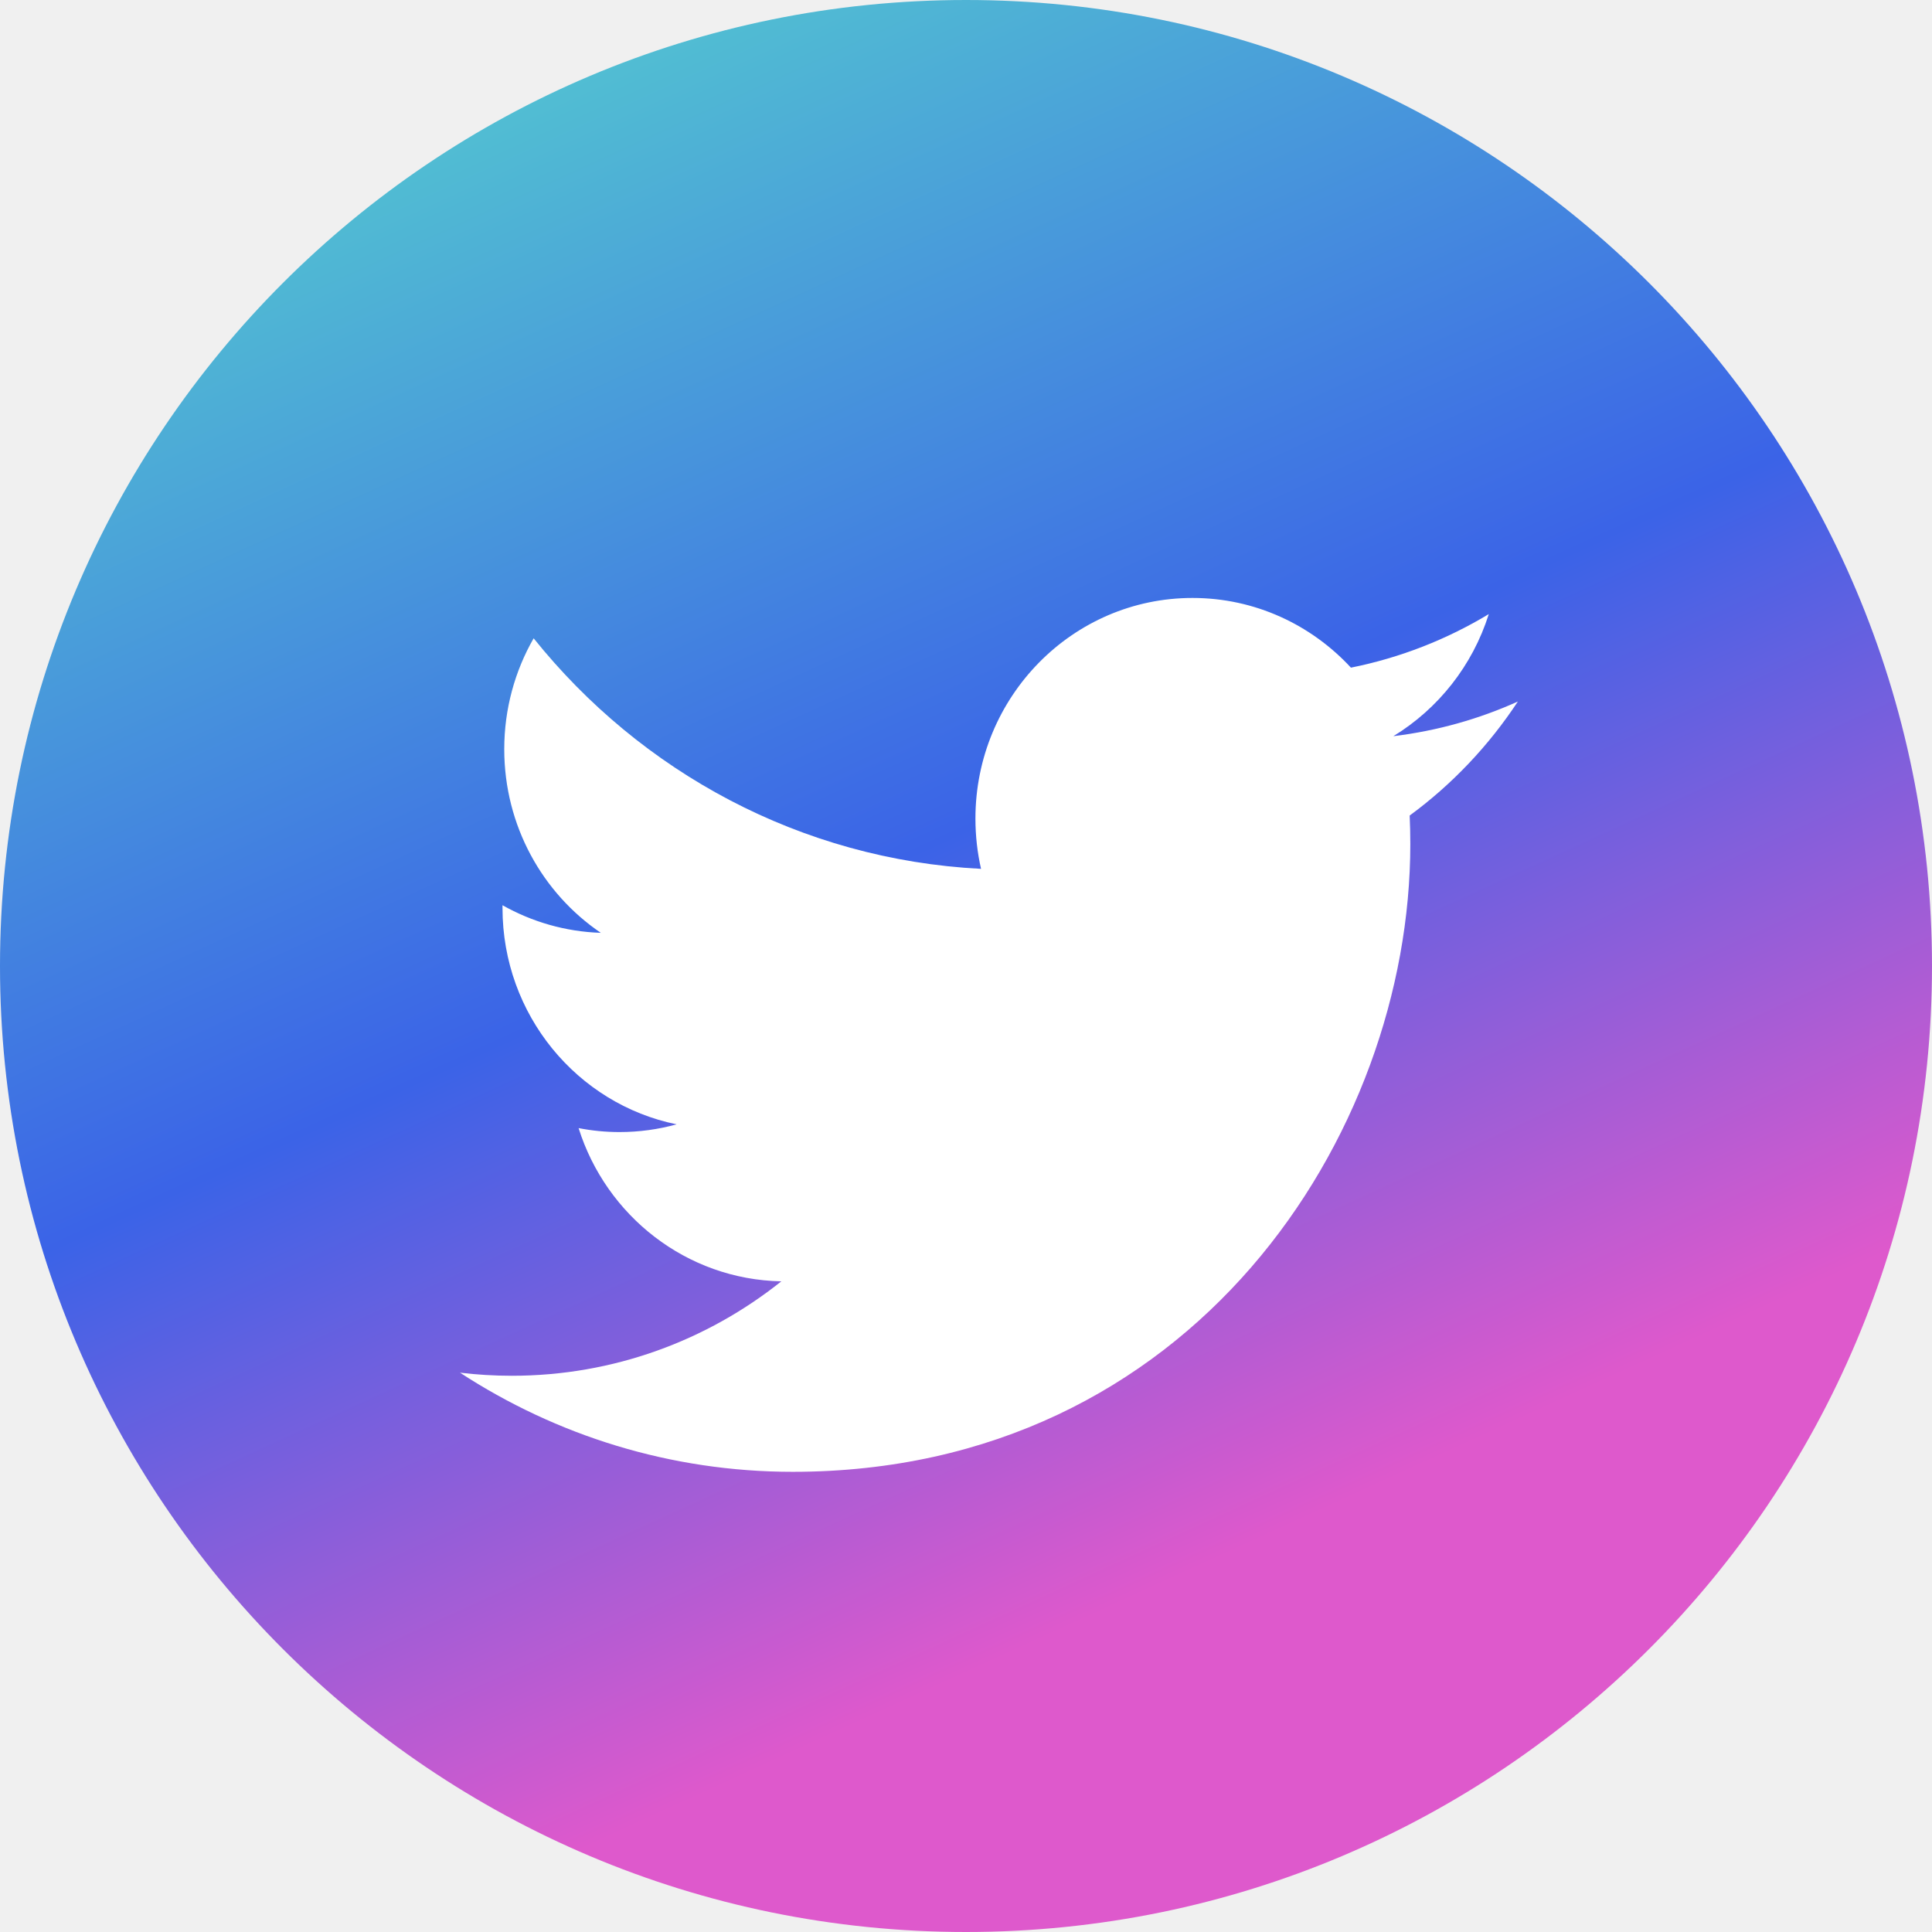
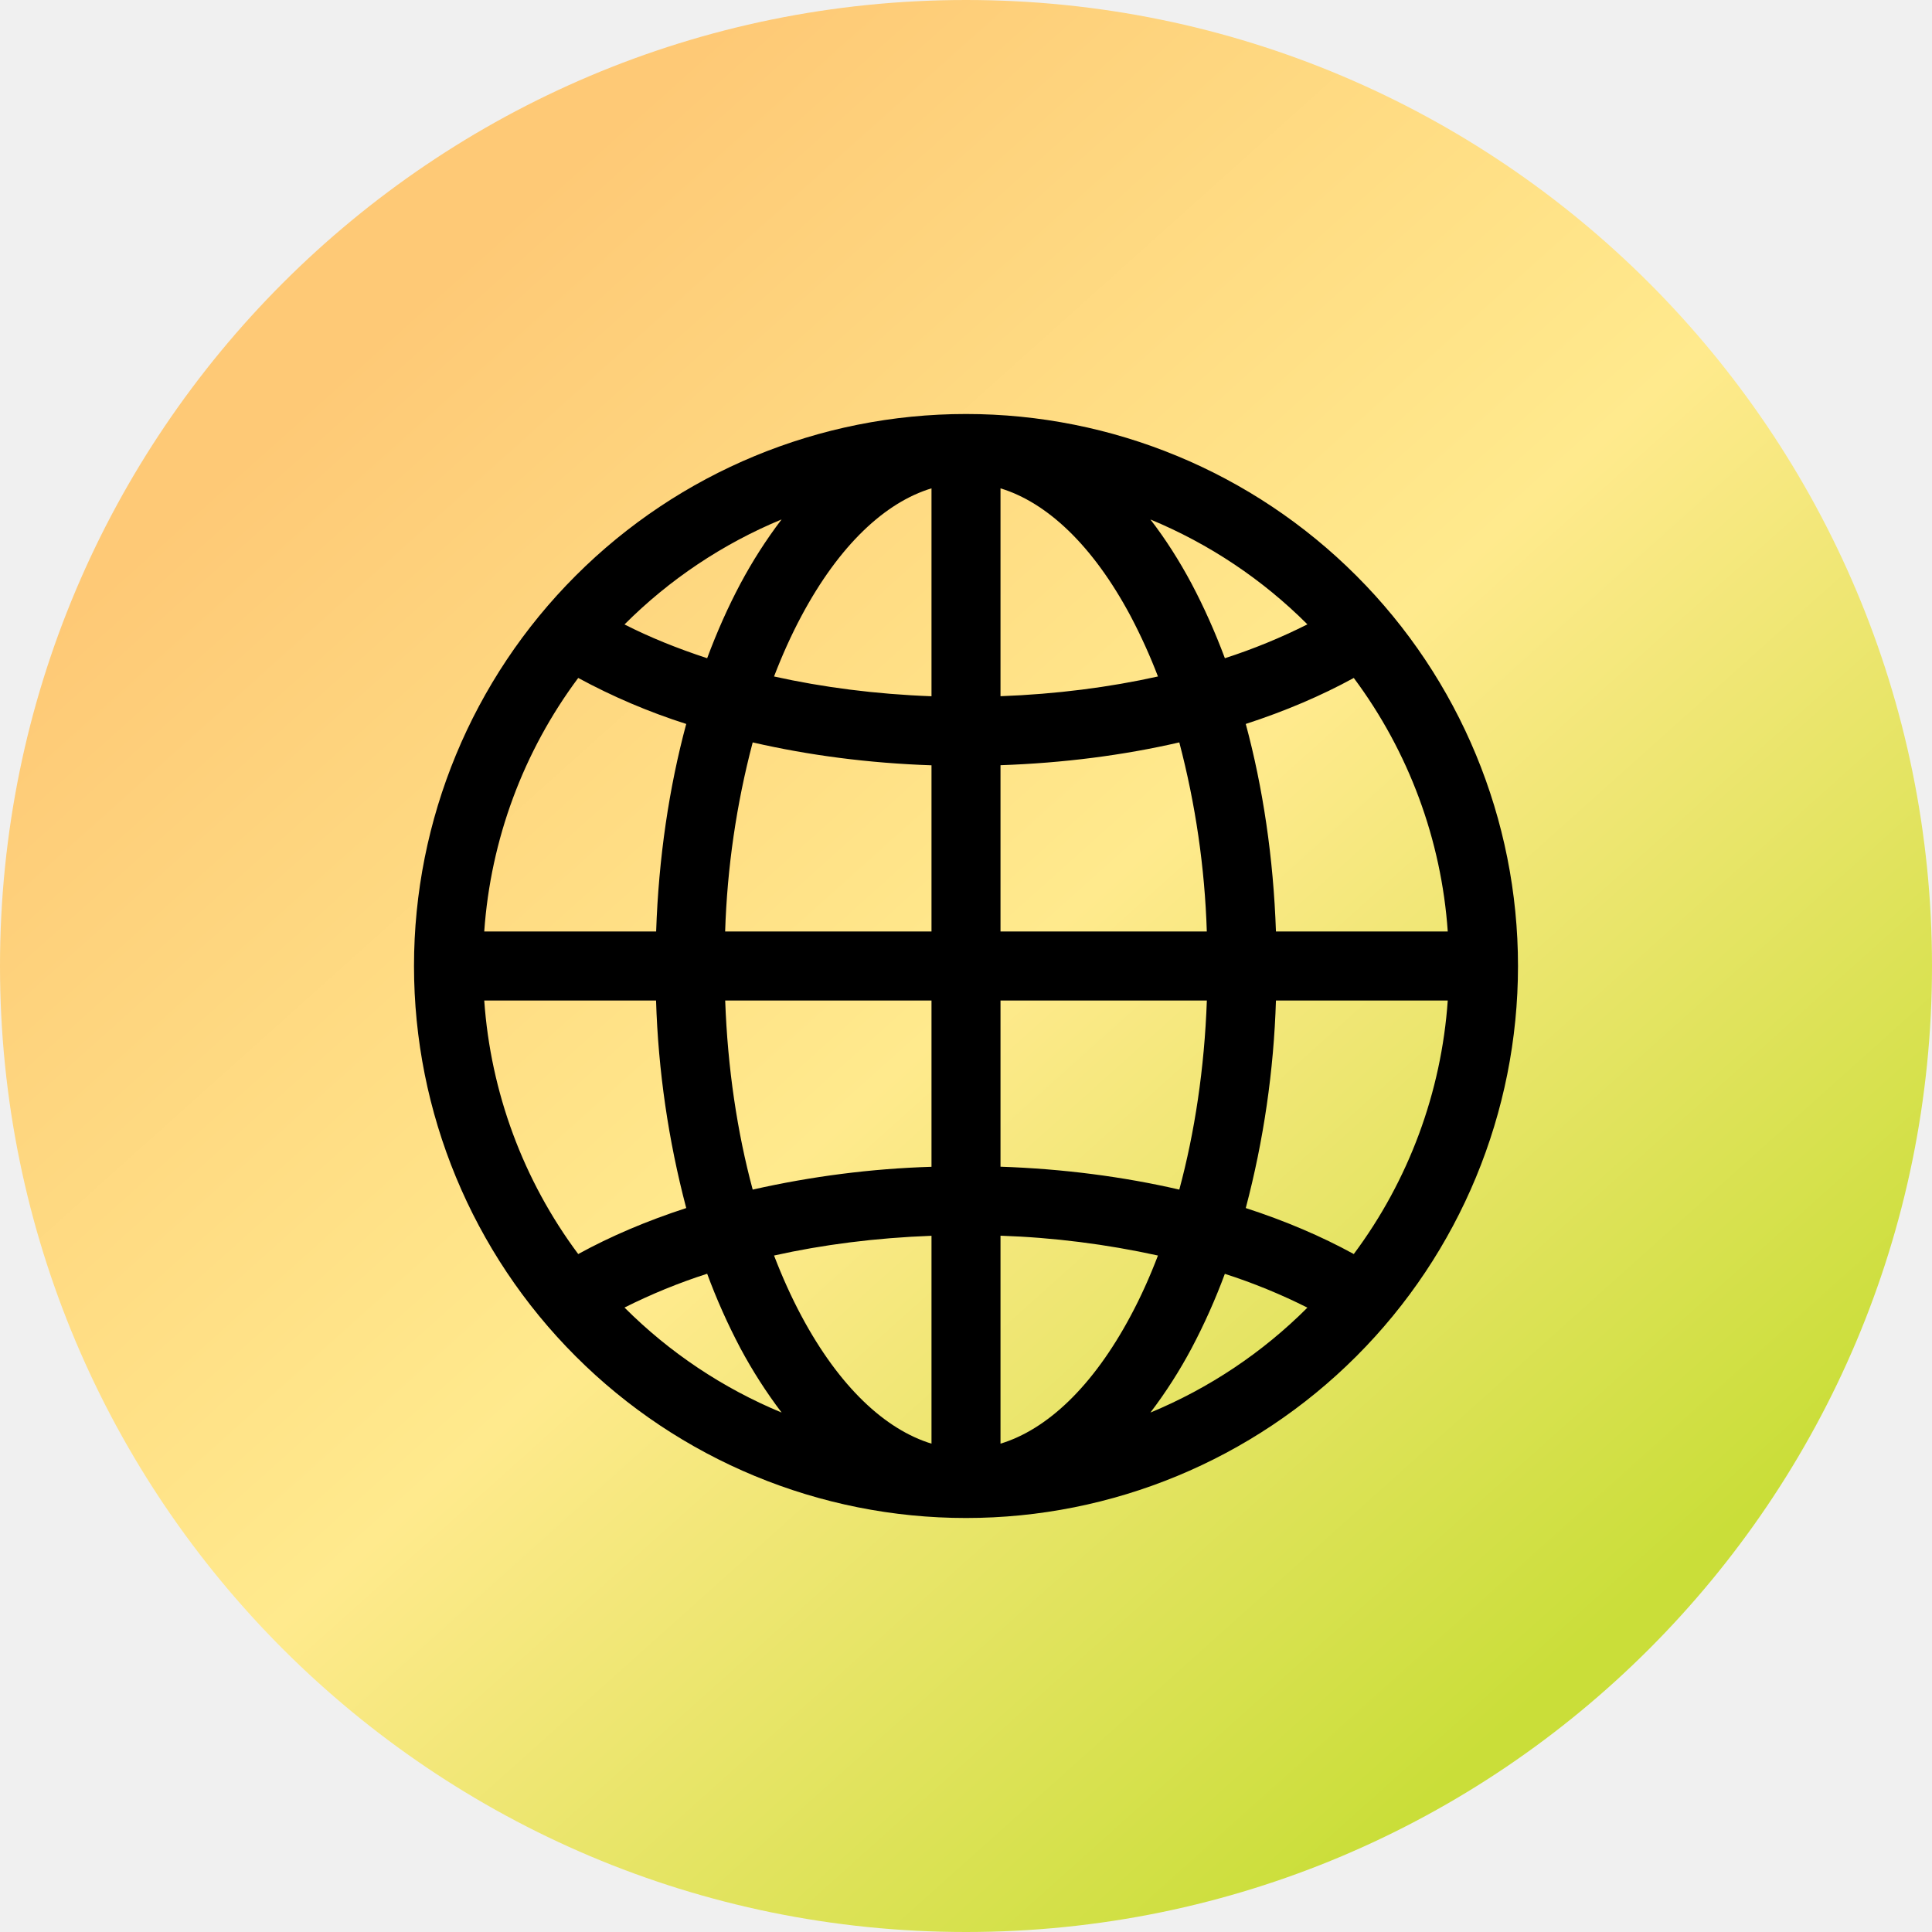
- <svg xmlns="http://www.w3.org/2000/svg" height="42" viewBox="0 0 42 42" width="42">
-   <linearGradient id="a" gradientTransform="matrix(.4226183 .9063078 -.9063078 .4226183 0 0)">
-     <stop offset="0" stop-color="#59decb" />
-     <stop offset=".6" stop-color="#3b63e7" />
-     <stop offset="1" stop-color="#de59cc" />
-   </linearGradient>
-   <g fill="url(#a)" fill-rule="evenodd">
-     <circle cx="21" cy="21" r="21" />
-     <path d="m33 15.249c-.846.382-1.756.639-2.71.755.974-.594 1.722-1.534 2.075-2.654-.912.55-1.922.949-2.997 1.164-.861-.932-2.087-1.515-3.444-1.515-2.606 0-4.719 2.148-4.719 4.796 0 .376.042.742.122 1.093-3.922-.2-7.399-2.11-9.726-5.012-.406.708-.639 1.532-.639 2.411 0 1.664.833 3.132 2.099 3.992-.773-.025-1.501-.241-2.137-.6-0.0.02-0.0.04-0.0.06 0 2.324 1.627 4.263 3.785 4.703-.396.11-.813.168-1.243.168-.304 0-.6-.03-.888-.086.6 1.906 2.343 3.292 4.408 3.331-1.615 1.287-3.65 2.053-5.86 2.053-.381 0-.756-.023-1.126-.067 2.088 1.361 4.569 2.155 7.233 2.155 8.679 0 13.426-7.309 13.426-13.647 0-.208-.005-.415-.014-.62.922-.676 1.722-1.521 2.355-2.483" fill="#fff" />
+ <svg xmlns="http://www.w3.org/2000/svg" width="42" height="42" viewBox="0 0 42 42" fill="none">
+   <g clip-path="url(#clip0_586_4549)">
+     <path d="M21 42C32.598 42 42 32.598 42 21C42 9.402 32.598 0 21 0C9.402 0 0 9.402 0 21C0 32.598 9.402 42 21 42Z" fill="url(#paint0_linear_586_4549)" />
+     <path d="M9 21C9 17.817 10.264 14.765 12.515 12.515C14.765 10.264 17.817 9 21 9C24.183 9 27.235 10.264 29.485 12.515C31.736 14.765 33 17.817 33 21C33 24.183 31.736 27.235 29.485 29.485C27.235 31.736 24.183 33 21 33C17.817 33 14.765 31.736 12.515 29.485C10.264 27.235 9 24.183 9 21ZM20.25 10.616C19.245 10.921 18.247 11.845 17.419 13.398C17.204 13.801 17.007 14.237 16.827 14.706C17.884 14.941 19.035 15.091 20.25 15.136V10.616ZM15.373 14.309C15.588 13.732 15.828 13.193 16.095 12.691C16.356 12.202 16.655 11.734 16.991 11.292C15.713 11.821 14.553 12.597 13.576 13.575C14.12 13.852 14.72 14.095 15.373 14.309ZM14.264 20.25C14.318 18.645 14.546 17.119 14.918 15.738C14.105 15.479 13.319 15.144 12.57 14.738C11.375 16.341 10.666 18.255 10.527 20.25H14.264ZM16.363 16.139C16.009 17.482 15.808 18.861 15.764 20.25H20.25V16.637C18.885 16.591 17.576 16.419 16.363 16.139ZM21.75 16.635V20.25H26.235C26.191 18.861 25.99 17.482 25.637 16.139C24.424 16.419 23.115 16.588 21.75 16.635ZM15.765 21.75C15.818 23.23 16.029 24.621 16.363 25.861C17.64 25.572 18.942 25.405 20.25 25.365V21.75H15.765ZM21.75 21.75V25.363C23.115 25.409 24.424 25.581 25.637 25.861C25.971 24.621 26.183 23.23 26.236 21.75H21.75ZM16.827 27.294C17.007 27.763 17.204 28.199 17.419 28.602C18.247 30.154 19.247 31.077 20.25 31.384V26.865C19.035 26.91 17.884 27.058 16.827 27.294ZM16.992 30.708C16.657 30.266 16.357 29.798 16.095 29.308C15.819 28.785 15.578 28.245 15.373 27.69C14.757 27.888 14.156 28.134 13.576 28.425C14.553 29.403 15.715 30.179 16.992 30.708ZM14.918 26.262C14.529 24.788 14.309 23.274 14.262 21.75H10.527C10.666 23.745 11.375 25.659 12.57 27.262C13.275 26.875 14.062 26.54 14.918 26.262ZM25.009 30.708C26.286 30.179 27.446 29.404 28.422 28.427C27.843 28.136 27.243 27.89 26.627 27.692C26.422 28.246 26.181 28.786 25.905 29.308C25.644 29.798 25.345 30.266 25.009 30.708ZM21.75 26.863V31.384C22.755 31.078 23.753 30.154 24.581 28.602C24.797 28.199 24.994 27.763 25.173 27.294C24.047 27.047 22.902 26.902 21.75 26.863ZM27.082 26.262C27.938 26.54 28.725 26.875 29.43 27.262C30.625 25.659 31.334 23.745 31.473 21.75H27.738C27.691 23.274 27.471 24.788 27.082 26.262ZM31.473 20.25C31.334 18.255 30.625 16.341 29.43 14.738C28.725 15.124 27.938 15.46 27.082 15.738C27.454 17.118 27.683 18.645 27.738 20.25H31.473ZM25.905 12.691C26.171 13.194 26.412 13.732 26.628 14.309C27.244 14.11 27.844 13.864 28.422 13.573C27.445 12.596 26.286 11.822 25.009 11.293C25.337 11.718 25.637 12.189 25.905 12.691ZM25.173 14.706C25.002 14.259 24.804 13.822 24.581 13.398C23.753 11.845 22.755 10.923 21.75 10.616V15.135C22.965 15.09 24.116 14.941 25.173 14.706Z" fill="black" />
  </g>
+   <defs>
+     <linearGradient id="paint0_linear_586_4549" x1="8.5" y1="7" x2="34.5" y2="36" gradientUnits="userSpaceOnUse">
+       <stop stop-color="#FEC976" />
+       <stop offset="0.5" stop-color="#FFEA8D" />
+       <stop offset="1" stop-color="#CADE39" />
+     </linearGradient>
+     <clipPath id="clip0_586_4549">
+       <rect width="42" height="42" fill="white" />
+     </clipPath>
+   </defs>
</svg>
